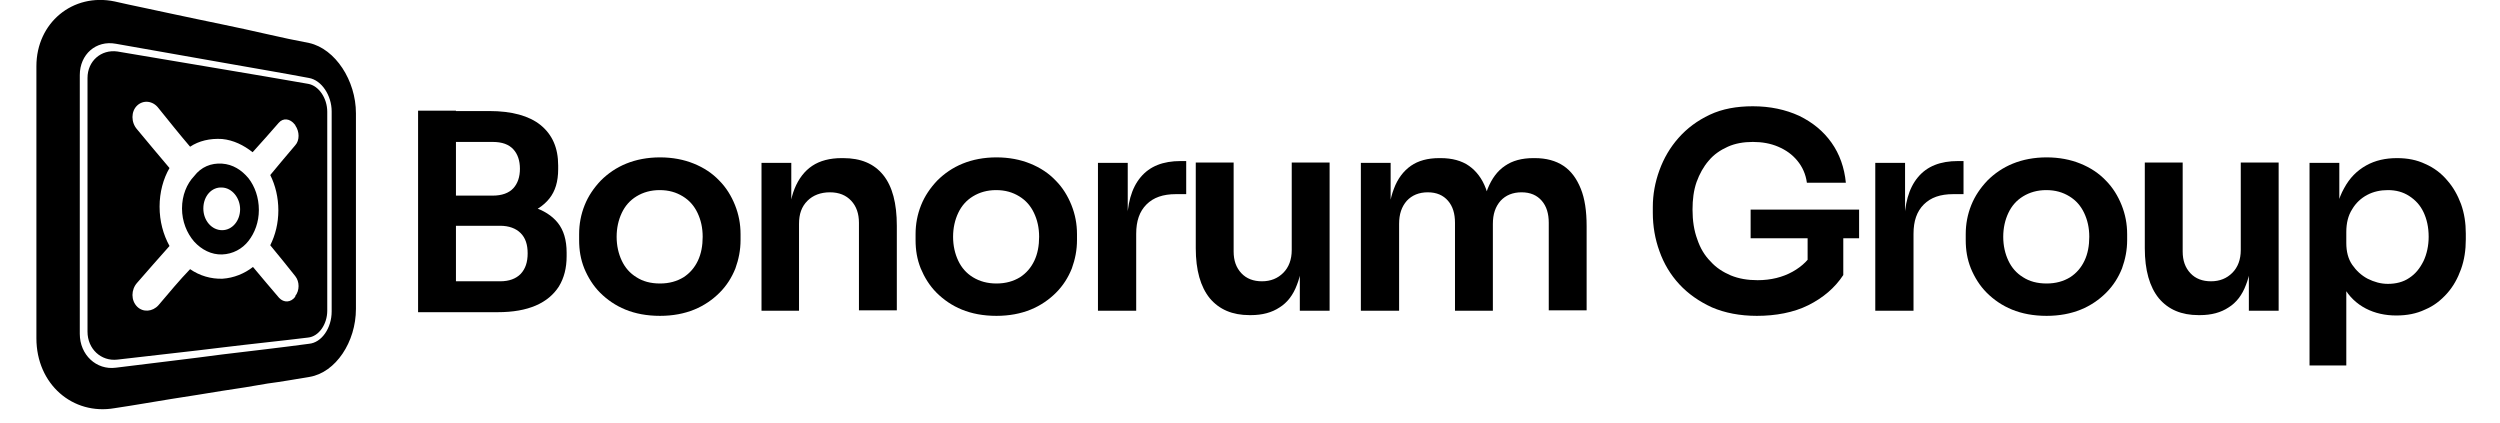
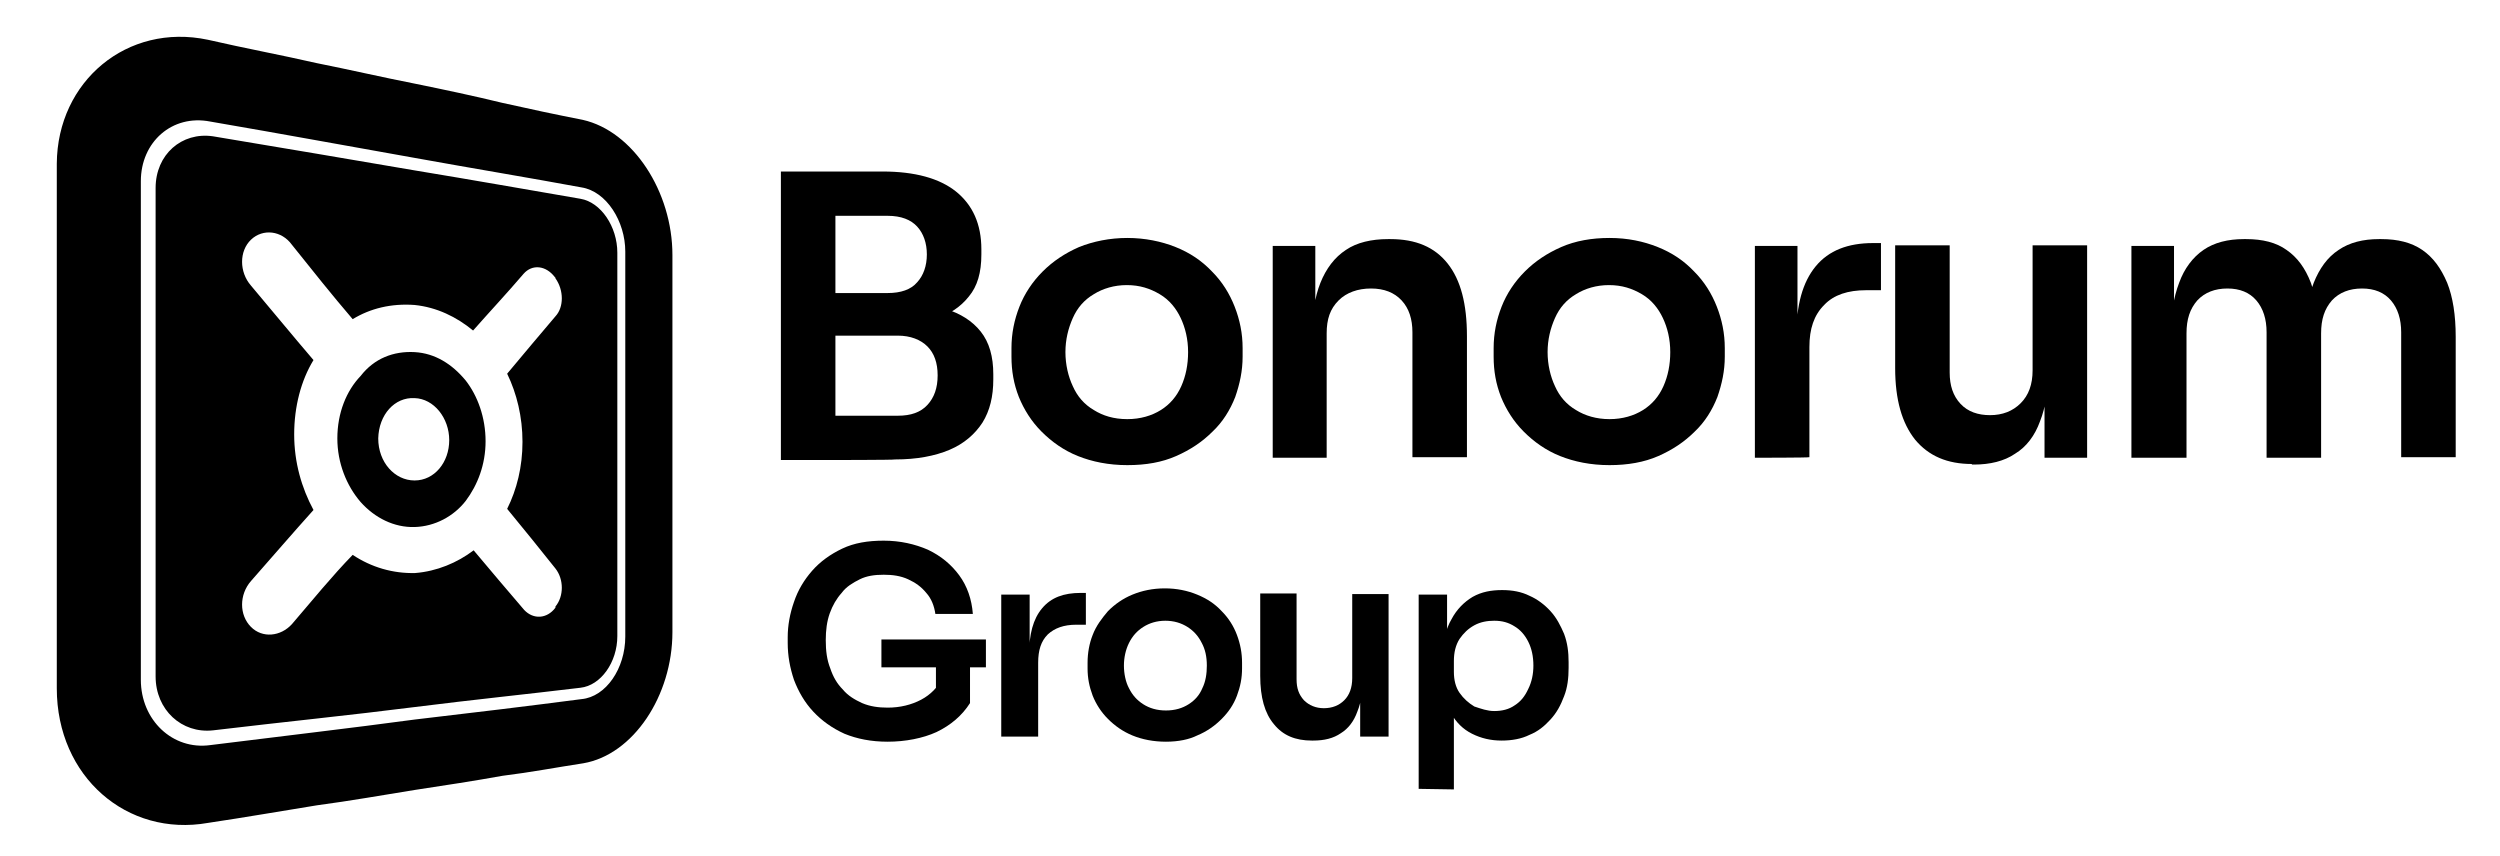
- <svg xmlns="http://www.w3.org/2000/svg" version="1.1" id="Capa_1" x="0px" y="0px" viewBox="0 0 679.9 114.9" style="enable-background:new 0 0 679.9 114.9;" xml:space="preserve">
+ <svg xmlns="http://www.w3.org/2000/svg" version="1.1" id="Capa_1" x="0px" y="0px" viewBox="0 0 440.2 150.6" style="enable-background:new 0 0 440.2 150.6;" xml:space="preserve">
  <style type="text/css">
	.st0{fill-rule:evenodd;clip-rule:evenodd;}
</style>
-   <path class="st0" d="M31.9,14c10.1,1.7,19.6,3.3,28.5,4.8c8.3,1.4,16,2.7,23.4,4c2.9,0.5,5.2,3.9,5.2,7.6c0,9,0,18.1,0,27.1  s0,18.1,0,27c0,3.7-2.3,7-5.2,7.3c-7.3,0.9-15.2,1.7-23.4,2.7c-8.8,1.1-18.4,2.1-28.5,3.3c-4.4,0.5-8.1-2.9-8.1-7.6  c0-11.5,0-23,0-34.5s0-23,0-34.5C23.8,16.6,27.5,13.4,31.9,14 M31.5,11.9c10.3,1.8,19.8,3.5,28.9,5.1c8.4,1.5,16.2,2.8,23.6,4.2  c3.5,0.6,6.2,4.8,6.2,9.1c0,9,0,18.2,0,27.2s0,18.2,0,27.2c0,4.5-2.7,8.5-6.2,8.8c-7.4,1-15.3,1.9-23.6,2.9  c-8.9,1.2-18.6,2.3-28.9,3.6c-5.3,0.7-9.8-3.5-9.8-9.2c0-11.7,0-23.4,0-35.2s0-23.4,0-35.2C21.7,14.8,26.1,10.9,31.5,11.9z   M60.4,44.5c2.9,0.2,5.3,1.7,7.2,4l0,0c1.7,2.2,2.8,5.2,2.8,8.6c0,3.3-1.1,6.2-2.8,8.4c-1.7,2.2-4.3,3.6-7.2,3.7s-5.6-1.3-7.6-3.5  l0,0c-2-2.3-3.3-5.5-3.3-9c0-3.6,1.3-6.7,3.3-8.8C54.7,45.4,57.4,44.3,60.4,44.5z M60.4,51c2.7,0.1,4.9,2.8,4.9,5.9  c0,3.1-2.1,5.7-4.9,5.7s-5.1-2.6-5.1-5.9C55.3,53.3,57.6,50.8,60.4,51z M80,80.5L80,80.5 M80,34L80,34 M60.4,37.8  c3.1,0.3,5.9,1.7,8.3,3.6c2.4-2.7,4.8-5.3,7.1-8c1.2-1.4,3.1-1.2,4.4,0.5c0,0,0,0,0.1,0.1v0.1c1.2,1.7,1.2,4.1,0,5.4  c-2.2,2.6-4.5,5.3-6.8,8.1c1.4,2.8,2.2,6.1,2.2,9.6s-0.8,6.7-2.2,9.5c2.3,2.8,4.6,5.6,6.8,8.4c1.2,1.5,1.2,3.9,0,5.4l0,0  c0,0,0,0,0,0.1c0,0,0,0,0,0.1l0,0c-1.2,1.6-3.1,1.7-4.4,0.3c-2.3-2.7-4.7-5.5-7.1-8.4c-2.3,1.8-5.2,3-8.3,3.2  c-3.1,0.1-6.2-0.8-8.8-2.6c-2.9,3-5.7,6.4-8.6,9.8c-1.6,1.8-4.2,2-5.8,0.4c-1.7-1.7-1.7-4.6,0-6.5c3-3.4,5.9-6.8,8.8-10  c-1.7-3.1-2.7-6.7-2.7-10.7c0-3.9,1-7.6,2.7-10.5c-2.9-3.4-5.8-6.9-8.8-10.5c-1.7-1.9-1.7-4.9,0-6.5s4.3-1.3,5.8,0.7  c2.9,3.6,5.7,7.1,8.6,10.5C54.1,38.3,57.1,37.6,60.4,37.8z M31.2,0.4c5.2,1.2,10.4,2.2,15.3,3.3c4.8,1,9.3,2,13.8,2.9  c4.3,0.9,8.5,1.8,12.4,2.7c3.9,0.9,7.7,1.7,11.4,2.4c7.1,1.6,12.7,10.2,12.7,19.1c0,4.5,0,8.9,0,13.3c0,4.5,0,8.9,0,13.3  c0,4.5,0,8.9,0,13.3c0,4.5,0,8.9,0,13.3c0,9-5.5,17.3-12.6,18.5c-3.7,0.6-7.5,1.3-11.4,1.8c-4,0.7-8.2,1.4-12.4,2  c-4.5,0.7-9,1.5-13.8,2.2c-5,0.8-10,1.7-15.4,2.5c-11.4,2-21.3-6.5-21.3-19c0-6.1,0-12.2,0-18.5c0-6.1,0-12.3,0-18.5s0-12.2,0-18.5  c0-6.1,0-12.3,0-18.5C9.9,6.2,19.8-2,31.2,0.4z" />
+   <path class="st0" d="M37.5,24c12.6,2.1,24.4,4.1,35.5,6c10.3,1.7,19.9,3.4,29.2,5c3.6,0.6,6.5,4.9,6.5,9.5c0,11.2,0,22.6,0,33.8  s0,22.6,0,33.7c0,4.6-2.9,8.7-6.5,9.1c-9.1,1.1-18.9,2.1-29.2,3.4c-11,1.4-22.9,2.6-35.5,4.1c-5.5,0.6-10.1-3.6-10.1-9.5  c0-14.3,0-28.7,0-43s0-28.7,0-43C27.4,27.2,32,23.2,37.5,24 M37,21.4c12.8,2.2,24.7,4.4,36,6.4c10.5,1.9,20.2,3.5,29.4,5.2  c4.4,0.7,7.7,6,7.7,11.3c0,11.2,0,22.7,0,33.9s0,22.7,0,33.9c0,5.6-3.4,10.6-7.7,11c-9.2,1.2-19.1,2.4-29.4,3.6  c-11.1,1.5-23.2,2.9-36,4.5c-6.6,0.9-12.2-4.4-12.2-11.5c0-14.6,0-29.2,0-43.9s0-29.2,0-43.9C24.8,25,30.3,20.1,37,21.4z M73,62  c3.6,0.2,6.6,2.1,9,5l0,0c2.1,2.7,3.5,6.5,3.5,10.7c0,4.1-1.4,7.7-3.5,10.5c-2.1,2.7-5.4,4.5-9,4.6s-7-1.6-9.5-4.4l0,0  c-2.5-2.9-4.1-6.9-4.1-11.2c0-4.5,1.6-8.4,4.1-11C65.9,63.1,69.3,61.8,73,62z M73,70.1c3.4,0.1,6.1,3.5,6.1,7.4s-2.6,7.1-6.1,7.1  c-3.5,0-6.4-3.2-6.4-7.4C66.7,73,69.5,69.9,73,70.1z M97.5,106.9L97.5,106.9 M97.5,48.9L97.5,48.9 M73,53.7  c3.9,0.4,7.4,2.1,10.3,4.5c3-3.4,6-6.6,8.9-10c1.5-1.7,3.9-1.5,5.5,0.6c0,0,0,0,0.1,0.1V49c1.5,2.1,1.5,5.1,0,6.7  c-2.7,3.2-5.6,6.6-8.5,10.1c1.7,3.5,2.7,7.6,2.7,12c0,4.4-1,8.4-2.7,11.8c2.9,3.5,5.7,7,8.5,10.5c1.5,1.9,1.5,4.9,0,6.7l0,0  c0,0,0,0,0,0.1c0,0,0,0,0,0.1l0,0c-1.5,2-3.9,2.1-5.5,0.4c-2.9-3.4-5.9-6.9-8.9-10.5c-2.9,2.2-6.5,3.7-10.3,4c-3.9,0.1-7.7-1-11-3.2  c-3.6,3.7-7.1,8-10.7,12.2c-2,2.2-5.2,2.5-7.2,0.5c-2.1-2.1-2.1-5.7,0-8.1c3.7-4.2,7.4-8.5,11-12.5c-2.1-3.9-3.4-8.4-3.4-13.3  c0-4.9,1.2-9.5,3.4-13.1c-3.6-4.2-7.2-8.6-11-13.1c-2.1-2.4-2.1-6.1,0-8.1s5.4-1.6,7.2,0.9c3.6,4.5,7.1,8.9,10.7,13.1  C65.2,54.3,68.9,53.4,73,53.7z M36.6,7c6.5,1.5,13,2.7,19.1,4.1c6,1.2,11.6,2.5,17.2,3.6c5.4,1.1,10.6,2.2,15.5,3.4  c4.9,1.1,9.6,2.1,14.2,3c8.9,2,15.8,12.7,15.8,23.8c0,5.6,0,11.1,0,16.6c0,5.6,0,11.1,0,16.6c0,5.6,0,11.1,0,16.6  c0,5.6,0,11.1,0,16.6c0,11.2-6.9,21.6-15.7,23.1c-4.6,0.7-9.3,1.6-14.2,2.2c-5,0.9-10.2,1.7-15.5,2.5c-5.6,0.9-11.2,1.9-17.2,2.7  c-6.2,1-12.5,2.1-19.2,3.1c-14.2,2.5-26.6-8.1-26.6-23.7c0-7.6,0-15.2,0-23.1c0-7.6,0-15.3,0-23.1s0-15.2,0-23.1  c0-7.6,0-15.3,0-23.1C10.1,14.3,22.4,4,36.6,7z" />
+   <path d="M137.5,81V30.2h9.6V81H137.5z M145.6,57.5v-5.9h10.7c2.3,0,4.1-0.6,5.2-1.9c1.1-1.2,1.7-2.9,1.7-4.9s-0.6-3.7-1.7-4.9  c-1.1-1.2-2.8-1.9-5.2-1.9h-10.7v-7.8h9.8c5.7,0,10,1.2,12.9,3.5c3,2.4,4.5,5.8,4.5,10.2v0.9c0,3.2-0.7,5.6-2.2,7.4  c-1.5,1.9-3.5,3.2-6.1,4c-2.6,0.8-5.6,1.2-9,1.2H145.6z M145.6,81v-7.8h12.5c2.3,0,4-0.6,5.2-1.9c1.2-1.3,1.8-3,1.8-5.2  s-0.6-3.9-1.8-5.1c-1.2-1.2-3-1.9-5.2-1.9h-12.5v-5.9h11.9c3.3,0,6.3,0.4,9,1.2c2.6,0.8,4.7,2.1,6.2,4c1.5,1.9,2.2,4.4,2.2,7.5v0.9  c0,3-0.6,5.5-1.9,7.6c-1.3,2-3.2,3.7-5.8,4.8c-2.6,1.1-5.8,1.7-9.6,1.7C157.6,81,145.6,81,145.6,81z" />
+   <path d="M198.5,81.9c-3.3,0-6.2-0.6-8.7-1.6c-2.5-1-4.6-2.5-6.4-4.3c-1.8-1.8-3.1-3.9-4-6.1c-0.9-2.3-1.3-4.6-1.3-7.1v-1.5  c0-2.6,0.5-5,1.4-7.3c0.9-2.3,2.3-4.4,4.1-6.2c1.8-1.8,3.9-3.2,6.4-4.3c2.5-1,5.4-1.6,8.5-1.6s6,0.6,8.5,1.6c2.5,1,4.6,2.4,6.4,4.3  c1.8,1.8,3.1,3.9,4,6.2c0.9,2.3,1.4,4.7,1.4,7.3v1.5c0,2.5-0.5,4.8-1.3,7.1c-0.9,2.3-2.2,4.4-4,6.1c-1.8,1.8-3.9,3.2-6.4,4.3  C204.6,81.4,201.8,81.9,198.5,81.9z M198.5,73.8c2.3,0,4.3-0.6,5.9-1.6c1.6-1,2.8-2.4,3.6-4.2c0.8-1.8,1.2-3.8,1.2-6  c0-2.3-0.5-4.3-1.3-6s-2-3.2-3.7-4.2s-3.5-1.6-5.8-1.6c-2.2,0-4.2,0.6-5.8,1.6c-1.7,1-2.9,2.4-3.7,4.2s-1.3,3.8-1.3,6s0.5,4.3,1.3,6  c0.8,1.8,2,3.2,3.7,4.2C194.2,73.2,196.1,73.8,198.5,73.8z" />
+   <path d="M224.1,80.6V43.3h7.5v16H231c0-3.8,0.5-7,1.5-9.5c1-2.5,2.5-4.5,4.5-5.8c1.9-1.3,4.5-1.9,7.4-1.9h0.4  c4.5,0,7.8,1.4,10.1,4.3c2.3,2.9,3.4,7.1,3.4,12.8v21.3h-9.6V58.5c0-2.3-0.6-4.2-1.9-5.6c-1.3-1.4-3.1-2.1-5.4-2.1s-4.3,0.7-5.7,2.1  c-1.5,1.5-2.1,3.3-2.1,5.8v21.9H224.1z" />
+   <path d="M283.4,81.9c-3.3,0-6.2-0.6-8.7-1.6c-2.5-1-4.6-2.5-6.4-4.3c-1.8-1.8-3.1-3.9-4-6.1c-0.9-2.3-1.3-4.6-1.3-7.1v-1.5  c0-2.6,0.5-5,1.4-7.3c0.9-2.3,2.3-4.4,4.1-6.2c1.8-1.8,3.9-3.2,6.4-4.3s5.4-1.6,8.5-1.6c3.2,0,6,0.6,8.5,1.6c2.5,1,4.6,2.4,6.4,4.3  c1.8,1.8,3.1,3.9,4,6.2c0.9,2.3,1.4,4.7,1.4,7.3v1.5c0,2.5-0.5,4.8-1.3,7.1c-0.9,2.3-2.2,4.4-4,6.1c-1.8,1.8-3.9,3.2-6.4,4.3  C289.5,81.4,286.6,81.9,283.4,81.9z M283.4,73.8c2.3,0,4.3-0.6,5.9-1.6c1.6-1,2.8-2.4,3.6-4.2c0.8-1.8,1.2-3.8,1.2-6  c0-2.3-0.5-4.3-1.3-6s-2-3.2-3.7-4.2c-1.7-1-3.5-1.6-5.8-1.6c-2.2,0-4.2,0.6-5.8,1.6c-1.7,1-2.9,2.4-3.7,4.2s-1.3,3.8-1.3,6  s0.5,4.3,1.3,6c0.8,1.8,2,3.2,3.7,4.2C279.1,73.2,281.1,73.8,283.4,73.8z" />
+   <path d="M309,80.6V43.3h7.5v15.8h-0.2c0-5.4,1.1-9.4,3.4-12.2c2.3-2.8,5.7-4.1,10.1-4.1h1.4v8.3h-2.6c-3.2,0-5.7,0.8-7.4,2.6  c-1.8,1.8-2.6,4.2-2.6,7.4v19.4C318.6,80.6,309,80.6,309,80.6z" />
+   <path d="M347.2,81.7c-4.3,0-7.6-1.4-10-4.3c-2.3-2.9-3.5-7-3.5-12.6V43.2h9.6v22.4c0,2.3,0.6,4.1,1.9,5.5s3.1,2,5.2,2  c2.2,0,4-0.7,5.4-2.1s2.1-3.3,2.1-5.8V43.2h9.6v37.4h-7.5V64.8h0.7c0,3.7-0.5,6.9-1.5,9.4c-0.9,2.5-2.4,4.5-4.4,5.7  c-1.9,1.3-4.4,1.9-7.2,1.9H347.2z" />
+   <path d="M375.3,80.6V43.3h7.5v16h-0.6c0-3.7,0.5-6.9,1.5-9.5c0.9-2.5,2.4-4.5,4.3-5.8c1.9-1.3,4.3-1.9,7.1-1.9h0.4  c2.9,0,5.3,0.6,7.1,1.9c1.9,1.3,3.3,3.2,4.3,5.8c0.9,2.5,1.4,5.7,1.4,9.5h-2.4c0-3.7,0.5-6.9,1.5-9.5c1-2.5,2.4-4.5,4.4-5.8  c1.9-1.3,4.3-1.9,7.1-1.9h0.4c2.9,0,5.3,0.6,7.2,1.9c1.9,1.3,3.3,3.2,4.4,5.8c1,2.5,1.5,5.7,1.5,9.5v21.2h-9.6V58.5  c0-2.3-0.6-4.2-1.8-5.6c-1.2-1.4-2.9-2.1-5.1-2.1c-2.2,0-4,0.7-5.3,2.1c-1.3,1.5-1.9,3.3-1.9,5.8v21.9h-9.6V58.5  c0-2.3-0.6-4.2-1.8-5.6s-2.9-2.1-5.1-2.1c-2.2,0-4,0.7-5.3,2.1c-1.3,1.5-1.9,3.3-1.9,5.8v21.9H375.3z" />
  <g>
-     <path d="M113.7,84.9V30.1H124v54.8H113.7z M122.5,59.6v-6.4H134c2.5,0,4.4-0.7,5.6-2s1.8-3.1,1.8-5.3c0-2.2-0.6-4-1.8-5.3   s-3-2-5.6-2h-11.5v-8.4h10.6c6.1,0,10.8,1.3,13.9,3.8c3.2,2.6,4.8,6.2,4.8,11v1c0,3.4-0.8,6-2.4,8c-1.6,2-3.8,3.4-6.6,4.3   c-2.8,0.9-6,1.3-9.7,1.3H122.5z M122.5,84.9v-8.4H136c2.5,0,4.3-0.7,5.6-2c1.3-1.4,1.9-3.2,1.9-5.6c0-2.4-0.6-4.2-1.9-5.5   c-1.3-1.3-3.2-2-5.6-2h-13.5v-6.4h12.8c3.6,0,6.8,0.4,9.7,1.3c2.8,0.9,5.1,2.3,6.7,4.3c1.6,2,2.4,4.7,2.4,8.1v1   c0,3.2-0.7,5.9-2.1,8.2c-1.4,2.2-3.5,4-6.3,5.2c-2.8,1.2-6.2,1.8-10.3,1.8H122.5z" />
-     <path d="M179.5,85.9c-3.6,0-6.7-0.6-9.4-1.7c-2.7-1.1-5-2.7-6.9-4.6c-1.9-1.9-3.3-4.2-4.3-6.6c-1-2.5-1.4-5-1.4-7.7v-1.6   c0-2.8,0.5-5.4,1.5-7.9c1-2.5,2.5-4.7,4.4-6.7c1.9-1.9,4.2-3.5,6.9-4.6c2.7-1.1,5.8-1.7,9.2-1.7c3.4,0,6.5,0.6,9.2,1.7   c2.7,1.1,5,2.6,6.9,4.6c1.9,1.9,3.3,4.2,4.3,6.7c1,2.5,1.5,5.1,1.5,7.9v1.6c0,2.7-0.5,5.2-1.4,7.7c-1,2.5-2.4,4.7-4.3,6.6   c-1.9,1.9-4.2,3.5-6.9,4.6C186.1,85.3,183,85.9,179.5,85.9z M179.5,77.1c2.5,0,4.6-0.6,6.4-1.7c1.7-1.1,3-2.6,3.9-4.5   c0.9-1.9,1.3-4.1,1.3-6.5c0-2.5-0.5-4.6-1.4-6.5c-0.9-1.9-2.2-3.4-4-4.5c-1.8-1.1-3.8-1.7-6.3-1.7c-2.4,0-4.5,0.6-6.3,1.7   c-1.8,1.1-3.1,2.6-4,4.5c-0.9,1.9-1.4,4.1-1.4,6.5c0,2.4,0.5,4.6,1.4,6.5c0.9,1.9,2.2,3.4,4,4.5C174.8,76.5,176.9,77.1,179.5,77.1z   " />
-     <path d="M207.1,84.5V44.3h8.1v17.2h-0.7c0-4.1,0.5-7.5,1.6-10.2c1.1-2.7,2.7-4.8,4.8-6.2c2.1-1.4,4.8-2.1,8-2.1h0.4   c4.8,0,8.4,1.5,10.9,4.6c2.5,3.1,3.7,7.7,3.7,13.8v23h-10.3V60.6c0-2.5-0.7-4.5-2.1-6c-1.4-1.5-3.3-2.3-5.8-2.3   c-2.5,0-4.6,0.8-6.1,2.3c-1.6,1.6-2.3,3.6-2.3,6.3v23.6H207.1z" />
-     <path d="M271,85.9c-3.6,0-6.7-0.6-9.4-1.7c-2.7-1.1-5-2.7-6.9-4.6c-1.9-1.9-3.3-4.2-4.3-6.6c-1-2.5-1.4-5-1.4-7.7v-1.6   c0-2.8,0.5-5.4,1.5-7.9c1-2.5,2.5-4.7,4.4-6.7c1.9-1.9,4.2-3.5,6.9-4.6c2.7-1.1,5.8-1.7,9.2-1.7s6.5,0.6,9.2,1.7   c2.7,1.1,5,2.6,6.9,4.6c1.9,1.9,3.3,4.2,4.3,6.7c1,2.5,1.5,5.1,1.5,7.9v1.6c0,2.7-0.5,5.2-1.4,7.7c-1,2.5-2.4,4.7-4.3,6.6   c-1.9,1.9-4.2,3.5-6.9,4.6C277.6,85.3,274.5,85.9,271,85.9z M271,77.1c2.5,0,4.6-0.6,6.4-1.7c1.7-1.1,3-2.6,3.9-4.5   c0.9-1.9,1.3-4.1,1.3-6.5c0-2.5-0.5-4.6-1.4-6.5c-0.9-1.9-2.2-3.4-4-4.5c-1.8-1.1-3.8-1.7-6.3-1.7c-2.4,0-4.5,0.6-6.3,1.7   c-1.8,1.1-3.1,2.6-4,4.5c-0.9,1.9-1.4,4.1-1.4,6.5c0,2.4,0.5,4.6,1.4,6.5c0.9,1.9,2.2,3.4,4,4.5C266.4,76.5,268.5,77.1,271,77.1z" />
-     <path d="M298.6,84.5V44.3h8.1v17h-0.2c0-5.8,1.2-10.1,3.7-13.1c2.5-3,6.1-4.4,10.9-4.4h1.5v9h-2.8c-3.5,0-6.1,0.9-8,2.8   c-1.9,1.9-2.8,4.5-2.8,8v20.9H298.6z" />
-     <path d="M339.8,85.7c-4.6,0-8.2-1.5-10.8-4.6c-2.5-3.1-3.8-7.6-3.8-13.6V44.2h10.3v24.2c0,2.5,0.7,4.4,2.1,5.9   c1.4,1.5,3.3,2.2,5.6,2.2c2.4,0,4.3-0.8,5.8-2.3c1.5-1.5,2.3-3.6,2.3-6.2V44.2h10.3v40.3h-8.1V67.4h0.8c0,4-0.5,7.4-1.6,10.1   c-1,2.7-2.6,4.8-4.7,6.1c-2.1,1.4-4.7,2.1-7.8,2.1H339.8z" />
-     <path d="M370.1,84.5V44.3h8.1v17.2h-0.7c0-4,0.5-7.4,1.6-10.2c1-2.7,2.6-4.8,4.6-6.2c2-1.4,4.6-2.1,7.7-2.1h0.4   c3.1,0,5.7,0.7,7.7,2.1c2,1.4,3.6,3.5,4.6,6.2c1,2.7,1.5,6.1,1.5,10.2H403c0-4,0.5-7.4,1.6-10.2c1.1-2.7,2.6-4.8,4.7-6.2   c2-1.4,4.6-2.1,7.7-2.1h0.4c3.1,0,5.7,0.7,7.8,2.1c2.1,1.4,3.6,3.5,4.7,6.2c1.1,2.7,1.6,6.1,1.6,10.2v22.9h-10.3V60.6   c0-2.5-0.6-4.5-1.9-6c-1.3-1.5-3.1-2.3-5.5-2.3s-4.3,0.8-5.7,2.3c-1.4,1.6-2.1,3.6-2.1,6.3v23.6h-10.3V60.6c0-2.5-0.6-4.5-1.9-6   c-1.3-1.5-3.1-2.3-5.5-2.3c-2.4,0-4.3,0.8-5.7,2.3c-1.4,1.6-2.1,3.6-2.1,6.3v23.6H370.1z" />
-     <path d="M477.8,85.9c-4.6,0-8.7-0.8-12.2-2.3c-3.5-1.6-6.5-3.7-8.9-6.3c-2.4-2.6-4.2-5.6-5.4-9c-1.2-3.3-1.8-6.8-1.8-10.4v-1.6   c0-3.4,0.6-6.7,1.8-10c1.2-3.3,2.9-6.2,5.2-8.8c2.3-2.6,5.1-4.7,8.5-6.3c3.4-1.6,7.3-2.3,11.7-2.3c4.7,0,8.9,0.9,12.6,2.6   c3.7,1.8,6.6,4.2,8.8,7.3c2.2,3.1,3.5,6.8,3.9,10.9h-10.6c-0.3-2.3-1.2-4.3-2.6-6c-1.4-1.7-3.1-2.9-5.2-3.8   c-2.1-0.9-4.4-1.3-6.9-1.3c-2.5,0-4.8,0.4-6.8,1.3c-2,0.9-3.8,2.1-5.2,3.8c-1.4,1.6-2.5,3.6-3.3,5.8c-0.8,2.3-1.1,4.8-1.1,7.5   c0,3,0.4,5.7,1.3,8.1c0.8,2.4,2,4.4,3.6,6c1.5,1.7,3.4,2.9,5.5,3.8c2.2,0.9,4.6,1.3,7.3,1.3c3.6,0,6.8-0.8,9.5-2.3   c2.7-1.5,4.7-3.5,5.9-5.9l-1.8,8.5V62.8h9.7v12c-2.3,3.5-5.5,6.2-9.5,8.2S482.9,85.9,477.8,85.9z M476.1,64.9V57h29.5v7.8H476.1z" />
-     <path d="M510,84.5V44.3h8.1v17h-0.2c0-5.8,1.2-10.1,3.7-13.1c2.5-3,6.1-4.4,10.9-4.4h1.5v9h-2.8c-3.5,0-6.1,0.9-8,2.8   c-1.9,1.9-2.8,4.5-2.8,8v20.9H510z" />
-     <path d="M556.6,85.9c-3.6,0-6.7-0.6-9.4-1.7c-2.7-1.1-5-2.7-6.9-4.6c-1.9-1.9-3.3-4.2-4.3-6.6c-1-2.5-1.4-5-1.4-7.7v-1.6   c0-2.8,0.5-5.4,1.5-7.9c1-2.5,2.5-4.7,4.4-6.7c1.9-1.9,4.2-3.5,6.9-4.6c2.7-1.1,5.8-1.7,9.2-1.7s6.5,0.6,9.2,1.7   c2.7,1.1,5,2.6,6.9,4.6c1.9,1.9,3.3,4.2,4.3,6.7c1,2.5,1.5,5.1,1.5,7.9v1.6c0,2.7-0.5,5.2-1.4,7.7c-1,2.5-2.4,4.7-4.3,6.6   c-1.9,1.9-4.2,3.5-6.9,4.6C563.2,85.3,560.1,85.9,556.6,85.9z M556.6,77.1c2.5,0,4.6-0.6,6.4-1.7c1.7-1.1,3-2.6,3.9-4.5   c0.9-1.9,1.3-4.1,1.3-6.5c0-2.5-0.5-4.6-1.4-6.5c-0.9-1.9-2.2-3.4-4-4.5c-1.8-1.1-3.8-1.7-6.3-1.7c-2.4,0-4.5,0.6-6.3,1.7   c-1.8,1.1-3.1,2.6-4,4.5c-0.9,1.9-1.4,4.1-1.4,6.5c0,2.4,0.5,4.6,1.4,6.5c0.9,1.9,2.2,3.4,4,4.5C551.9,76.5,554,77.1,556.6,77.1z" />
-     <path d="M597.9,85.7c-4.6,0-8.2-1.5-10.8-4.6c-2.5-3.1-3.8-7.6-3.8-13.6V44.2h10.3v24.2c0,2.5,0.7,4.4,2.1,5.9   c1.4,1.5,3.3,2.2,5.6,2.2c2.4,0,4.3-0.8,5.8-2.3c1.5-1.5,2.3-3.6,2.3-6.2V44.2h10.3v40.3h-8.1V67.4h0.8c0,4-0.5,7.4-1.6,10.1   c-1,2.7-2.6,4.8-4.7,6.1c-2.1,1.4-4.7,2.1-7.8,2.1H597.9z" />
-     <path d="M628.1,99.3v-55h8.1v17.3l-1.3-0.1c0.2-4.1,1-7.5,2.6-10.3c1.5-2.8,3.5-4.8,6-6.2c2.5-1.4,5.3-2,8.4-2   c2.9,0,5.4,0.5,7.7,1.6c2.3,1,4.3,2.5,5.9,4.4c1.7,1.9,2.9,4.1,3.8,6.5c0.9,2.5,1.3,5.2,1.3,8v1.6c0,2.9-0.4,5.6-1.3,8.1   c-0.9,2.5-2.1,4.7-3.8,6.6c-1.7,1.9-3.6,3.4-6,4.4c-2.3,1.1-4.9,1.6-7.8,1.6c-3,0-5.8-0.6-8.3-1.9c-2.5-1.3-4.5-3.2-6-5.8   c-1.5-2.6-2.4-6.1-2.6-10.2l3.3,5v26.5H628.1z M649.4,77.2c2.2,0,4.2-0.5,5.8-1.6c1.7-1.1,2.9-2.6,3.9-4.6c0.9-1.9,1.4-4.2,1.4-6.6   c0-2.6-0.5-4.8-1.4-6.7c-0.9-1.9-2.2-3.3-3.9-4.4c-1.7-1.1-3.6-1.6-5.8-1.6c-2,0-3.9,0.4-5.6,1.3c-1.7,0.9-3.1,2.2-4.1,3.9   c-1.1,1.7-1.6,3.8-1.6,6.2v3c0,2.3,0.5,4.3,1.6,5.9c1.1,1.6,2.5,2.9,4.2,3.8C645.7,76.7,647.5,77.2,649.4,77.2z" />
+     <path d="M156.3,130.6c-2.9,0-5.4-0.5-7.6-1.4c-2.2-1-4-2.3-5.5-3.9c-1.5-1.6-2.6-3.5-3.4-5.6c-0.7-2.1-1.1-4.2-1.1-6.5v-1   c0-2.1,0.4-4.2,1.1-6.2c0.7-2.1,1.8-3.9,3.2-5.5c1.4-1.6,3.2-2.9,5.3-3.9c2.1-1,4.5-1.4,7.3-1.4c2.9,0,5.5,0.6,7.8,1.6   c2.3,1.1,4.1,2.6,5.5,4.5c1.4,1.9,2.2,4.2,2.4,6.8h-6.6c-0.2-1.4-0.7-2.7-1.6-3.7c-0.9-1.1-1.9-1.8-3.2-2.4s-2.7-0.8-4.3-0.8   s-3,0.2-4.2,0.8c-1.2,0.6-2.4,1.3-3.2,2.4c-0.9,1-1.6,2.2-2.1,3.6c-0.5,1.4-0.7,3-0.7,4.7c0,1.9,0.2,3.5,0.8,5   c0.5,1.5,1.2,2.7,2.2,3.7c0.9,1.1,2.1,1.8,3.4,2.4c1.4,0.6,2.9,0.8,4.5,0.8c2.2,0,4.2-0.5,5.9-1.4s2.9-2.2,3.7-3.7l-1.1,5.3v-8.5h6   v7.5c-1.4,2.2-3.4,3.9-5.9,5.1C162.5,130,159.4,130.6,156.3,130.6z M155.2,117.5v-4.9h18.4v4.9L155.2,117.5L155.2,117.5z" />
+     <path d="M176.3,129.7v-25h5v10.6h-0.1c0-3.6,0.7-6.3,2.3-8.2c1.6-1.9,3.8-2.7,6.8-2.7h0.9v5.6h-1.7c-2.2,0-3.8,0.6-5,1.7   c-1.2,1.2-1.7,2.8-1.7,5v13C182.8,129.7,176.3,129.7,176.3,129.7z" />
+     <path d="M205.3,130.6c-2.2,0-4.2-0.4-5.9-1.1s-3.1-1.7-4.3-2.9c-1.2-1.2-2.1-2.6-2.7-4.1c-0.6-1.6-0.9-3.1-0.9-4.8v-1   c0-1.7,0.3-3.4,0.9-4.9c0.6-1.6,1.6-2.9,2.7-4.2c1.2-1.2,2.6-2.2,4.3-2.9s3.6-1.1,5.7-1.1c2.1,0,4,0.4,5.7,1.1   c1.7,0.7,3.1,1.6,4.3,2.9c1.2,1.2,2.1,2.6,2.7,4.2c0.6,1.6,0.9,3.2,0.9,4.9v1c0,1.7-0.3,3.2-0.9,4.8c-0.6,1.6-1.5,2.9-2.7,4.1   c-1.2,1.2-2.6,2.2-4.3,2.9C209.4,130.2,207.5,130.6,205.3,130.6z M205.3,125.1c1.6,0,2.9-0.4,4-1.1c1.1-0.7,1.9-1.6,2.4-2.8   c0.6-1.2,0.8-2.6,0.8-4c0-1.6-0.3-2.9-0.9-4c-0.6-1.2-1.4-2.1-2.5-2.8s-2.4-1.1-3.9-1.1c-1.5,0-2.8,0.4-3.9,1.1   c-1.1,0.7-1.9,1.6-2.5,2.8c-0.6,1.2-0.9,2.6-0.9,4s0.3,2.9,0.9,4c0.6,1.2,1.4,2.1,2.5,2.8C202.4,124.7,203.7,125.1,205.3,125.1z" />
+     <path d="M231,130.4c-2.9,0-5.1-0.9-6.7-2.9c-1.6-1.9-2.4-4.7-2.4-8.5v-14.5h6.4v15.1c0,1.6,0.4,2.7,1.3,3.7   c0.9,0.9,2.1,1.4,3.5,1.4c1.5,0,2.7-0.5,3.6-1.4c0.9-0.9,1.4-2.2,1.4-3.9v-14.8h6.4v25.1h-5V119h0.5c0,2.5-0.3,4.6-1,6.3   c-0.6,1.7-1.6,3-2.9,3.8c-1.3,0.9-2.9,1.3-4.9,1.3H231z" />
+     <path d="M249.8,138.9v-34.2h5v10.8l-0.8-0.1c0.1-2.6,0.6-4.7,1.6-6.4c0.9-1.7,2.2-3,3.7-3.9c1.6-0.9,3.3-1.2,5.2-1.2   c1.8,0,3.4,0.3,4.8,1c1.4,0.6,2.7,1.6,3.7,2.7c1.1,1.2,1.8,2.6,2.4,4c0.6,1.6,0.8,3.2,0.8,5v1c0,1.8-0.2,3.5-0.8,5   c-0.6,1.6-1.3,2.9-2.4,4.1c-1.1,1.2-2.2,2.1-3.7,2.7c-1.4,0.7-3.1,1-4.9,1c-1.9,0-3.6-0.4-5.2-1.2c-1.6-0.8-2.8-2-3.7-3.6   c-0.9-1.6-1.5-3.8-1.6-6.4l2.1,3.1V139L249.8,138.9L249.8,138.9z M263.1,125.2c1.4,0,2.6-0.3,3.6-1c1.1-0.7,1.8-1.6,2.4-2.9   c0.6-1.2,0.9-2.6,0.9-4.1c0-1.6-0.3-3-0.9-4.2c-0.6-1.2-1.4-2.1-2.4-2.7c-1.1-0.7-2.2-1-3.6-1c-1.2,0-2.4,0.2-3.5,0.8   c-1.1,0.6-1.9,1.4-2.6,2.4c-0.7,1.1-1,2.4-1,3.9v1.9c0,1.4,0.3,2.7,1,3.7c0.7,1,1.6,1.8,2.6,2.4   C260.8,124.8,261.9,125.2,263.1,125.2z" />
  </g>
</svg>
